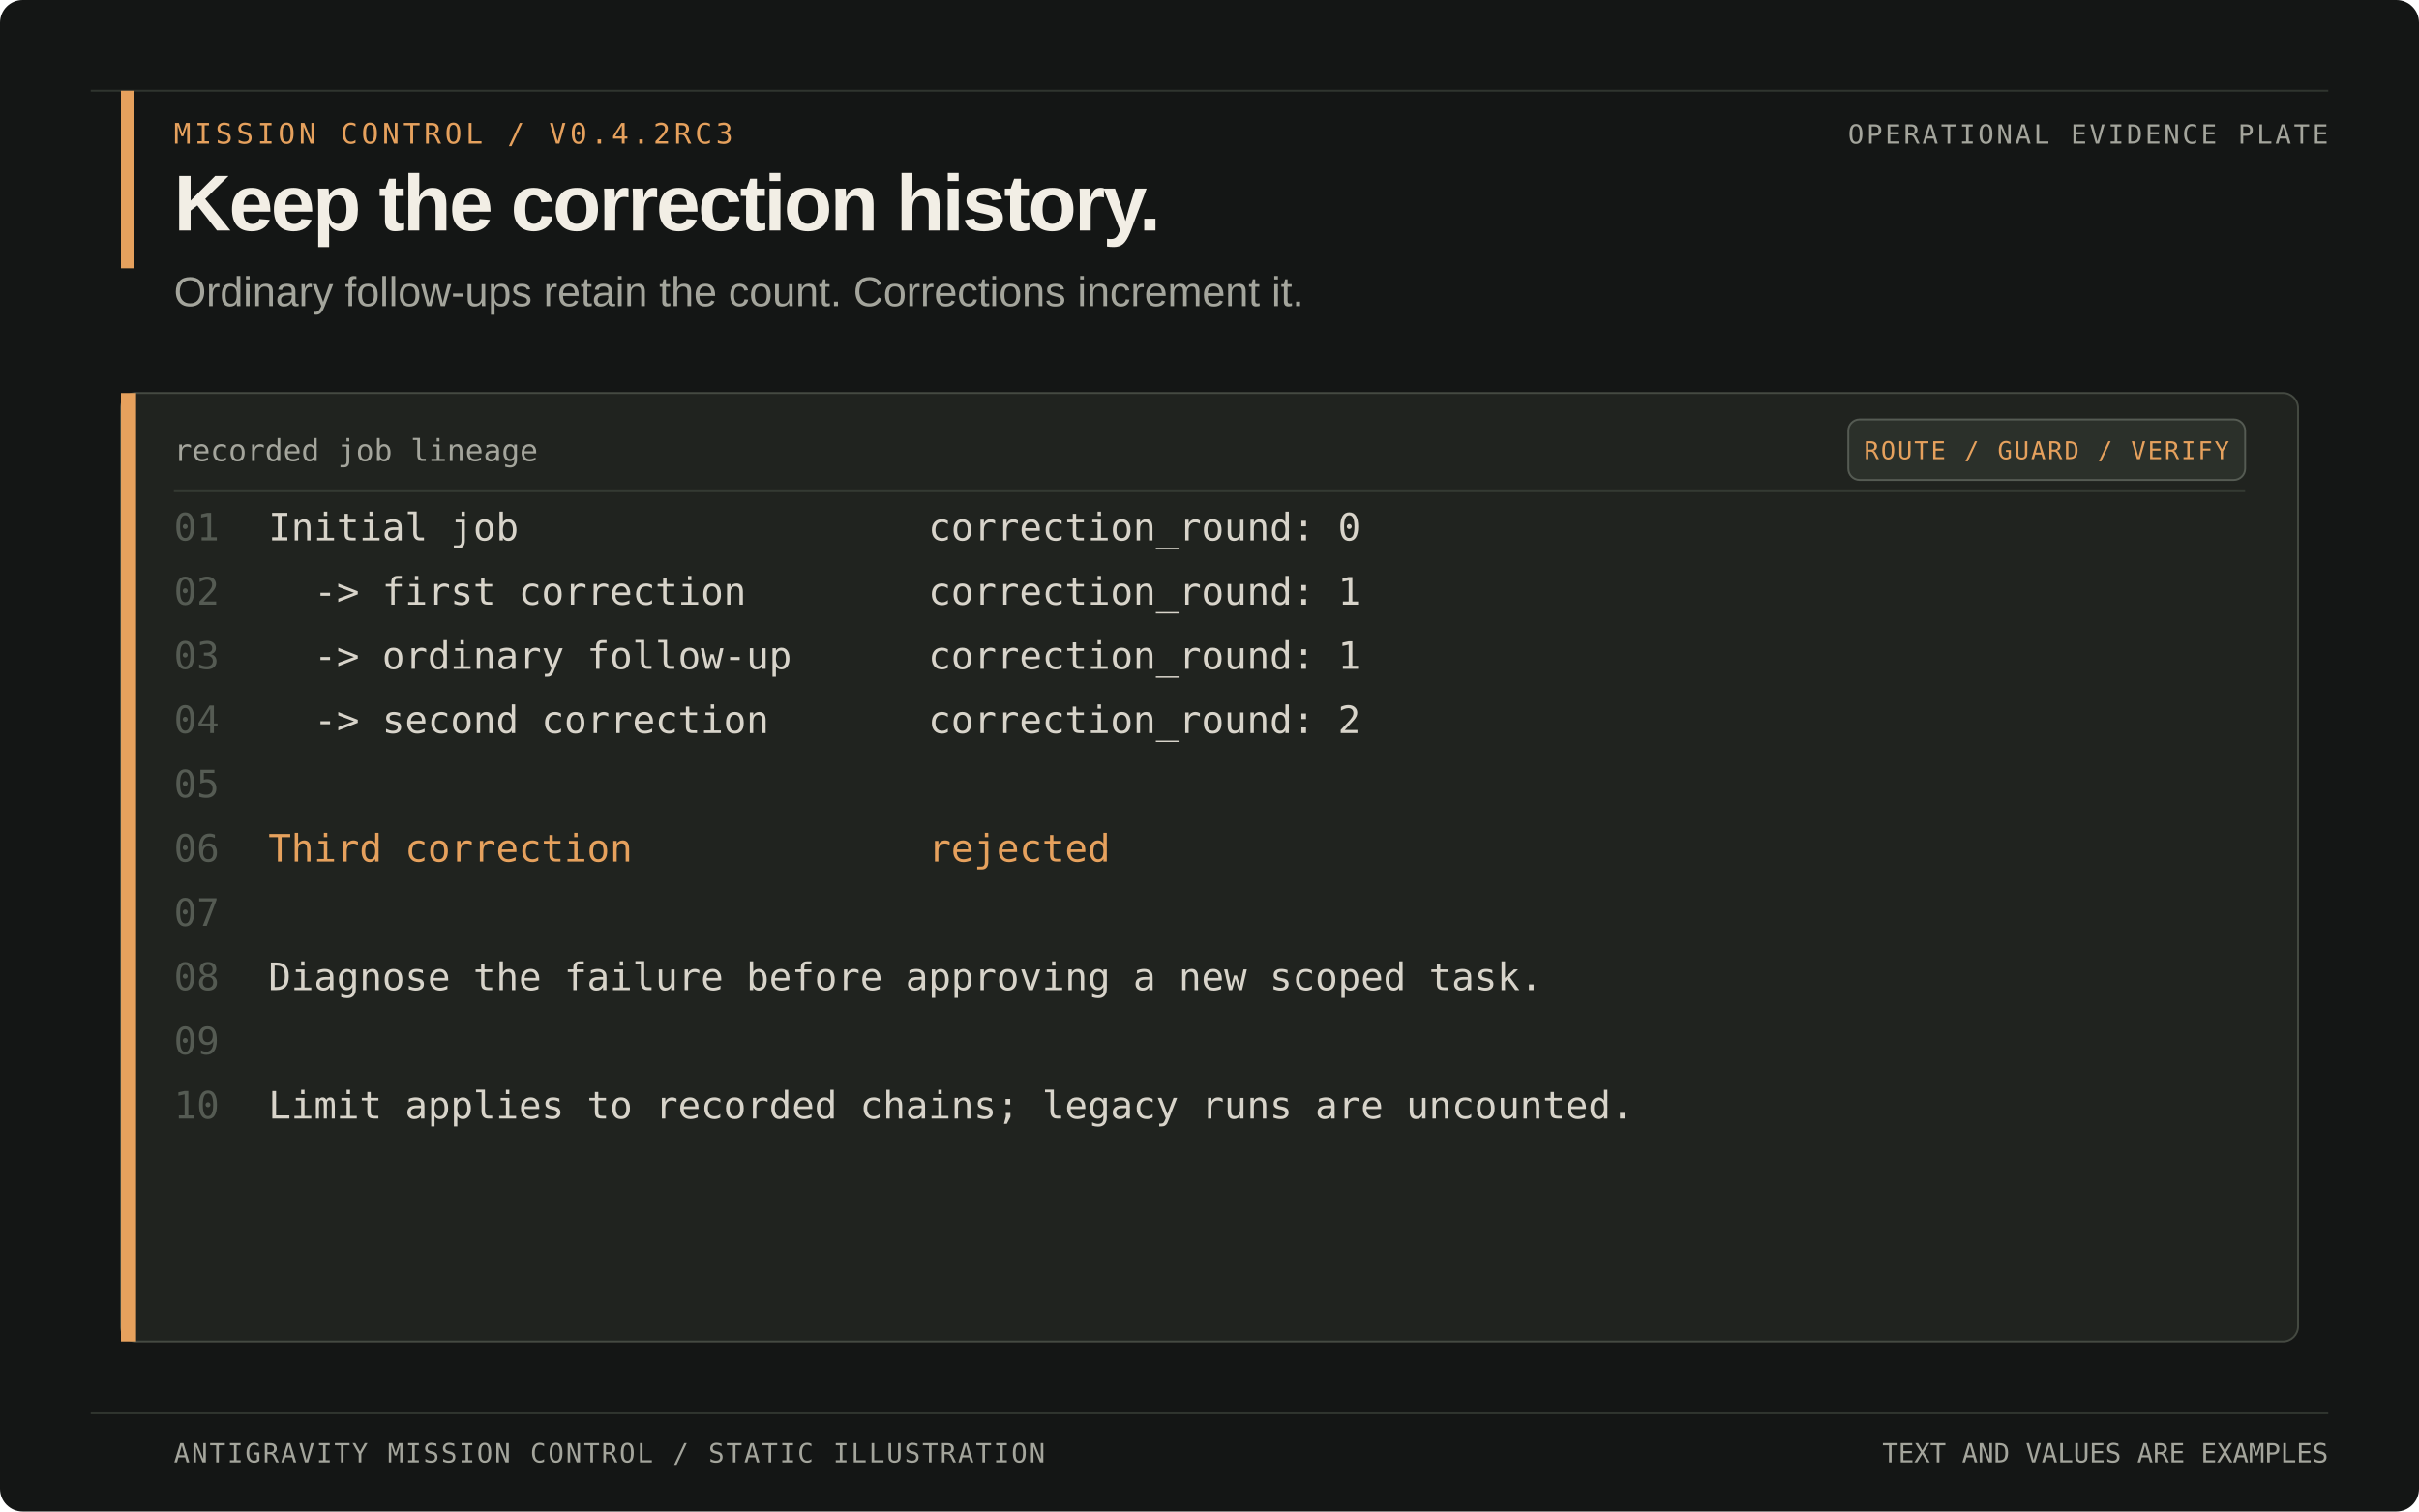
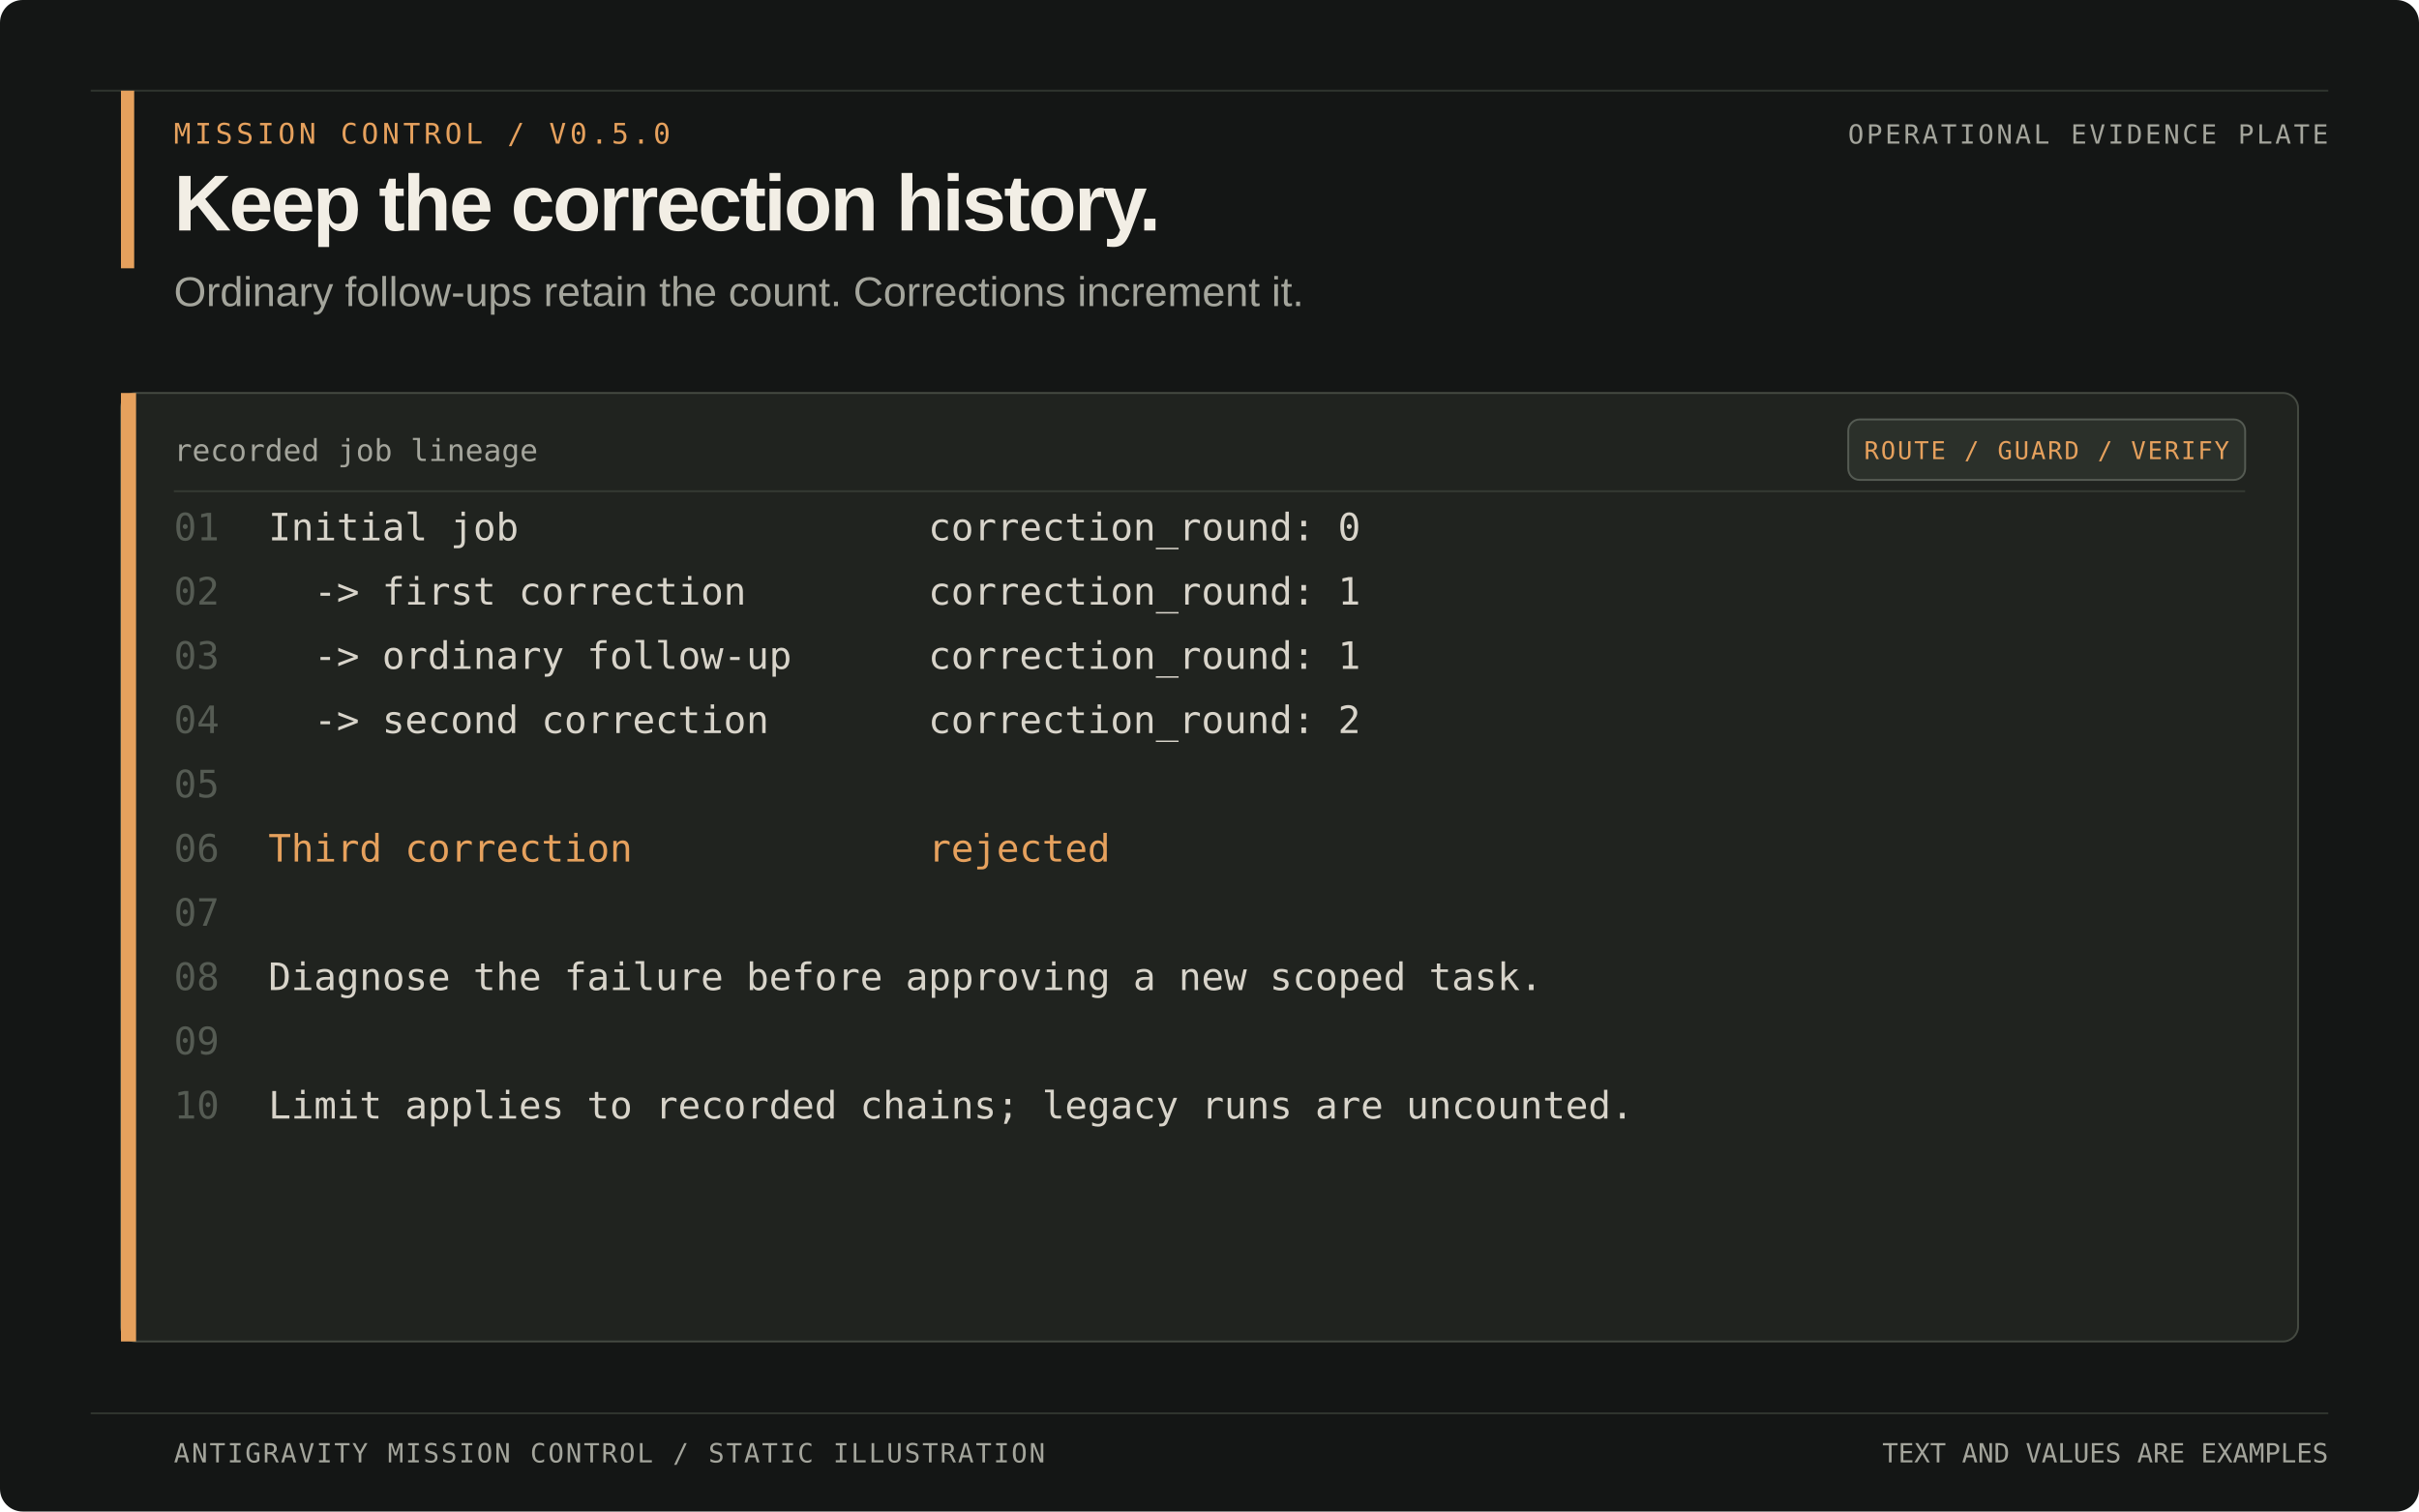
<svg xmlns="http://www.w3.org/2000/svg" width="1280" height="800" viewBox="0 0 1280 800" role="img" aria-labelledby="title desc">
  <rect width="1280" height="800" rx="12" fill="#141615" />
  <path d="M48 48H1232M48 748H1232" stroke="#30352f" />
  <rect x="64" y="48" width="7" height="94" fill="#e6a15d" />
-   <text x="92" y="76" font-family="Menlo, Consolas, monospace" font-size="15" letter-spacing="2" fill="#e6a15d">MISSION CONTROL  /  V0.4.2RC3</text>
+   <text x="92" y="76" font-family="Menlo, Consolas, monospace" font-size="15" letter-spacing="2" fill="#e6a15d">MISSION CONTROL  /  V0.5.0</text>
  <text x="92" y="122" font-family="Arial, Helvetica, sans-serif" font-size="42" font-weight="700" letter-spacing="-1.2" fill="#f2eee5">Keep the correction history.</text>
  <text x="92" y="162" font-family="Arial, Helvetica, sans-serif" font-size="22" fill="#a4a59c">Ordinary follow-ups retain the count. Corrections increment it.</text>
  <text x="1232" y="76" text-anchor="end" font-family="Menlo, Consolas, monospace" font-size="14" letter-spacing="1.4" fill="#a4a59c">OPERATIONAL EVIDENCE PLATE</text>
  <rect x="64" y="208" width="1152" height="502" rx="8" fill="#20231f" stroke="#454a42" />
  <rect x="64" y="208" width="8" height="502" fill="#e6a15d" />
  <text x="92" y="244" font-family="Menlo, Consolas, monospace" font-size="16" fill="#a4a59c">recorded job lineage</text>
  <rect x="978" y="222" width="210" height="32" rx="6" fill="#2b302a" stroke="#555b53" />
  <text x="1083" y="243" text-anchor="middle" font-family="Menlo, Consolas, monospace" font-size="13" letter-spacing="1" fill="#e6a15d">ROUTE / GUARD / VERIFY</text>
  <path d="M92 260H1188" stroke="#343a33" />
  <g xml:space="preserve" font-family="Menlo, Consolas, monospace" font-size="20">
    <text x="92" y="286" fill="#555b53">01</text>
    <text x="142" y="286" fill="#d8d4ca">Initial job                  correction_round: 0</text>
    <text x="92" y="320" fill="#555b53">02</text>
    <text x="142" y="320" fill="#d8d4ca">  -&gt; first correction        correction_round: 1</text>
    <text x="92" y="354" fill="#555b53">03</text>
    <text x="142" y="354" fill="#d8d4ca">  -&gt; ordinary follow-up      correction_round: 1</text>
    <text x="92" y="388" fill="#555b53">04</text>
    <text x="142" y="388" fill="#d8d4ca">  -&gt; second correction       correction_round: 2</text>
    <text x="92" y="422" fill="#555b53">05</text>
    <text x="142" y="422" fill="#d8d4ca" />
    <text x="92" y="456" fill="#555b53">06</text>
    <text x="142" y="456" fill="#e6a15d">Third correction             rejected</text>
    <text x="92" y="490" fill="#555b53">07</text>
    <text x="142" y="490" fill="#d8d4ca" />
    <text x="92" y="524" fill="#555b53">08</text>
    <text x="142" y="524" fill="#d8d4ca">Diagnose the failure before approving a new scoped task.</text>
    <text x="92" y="558" fill="#555b53">09</text>
    <text x="142" y="558" fill="#d8d4ca" />
    <text x="92" y="592" fill="#555b53">10</text>
    <text x="142" y="592" fill="#d8d4ca">Limit applies to recorded chains; legacy runs are uncounted.</text>
  </g>
  <text x="92" y="774" font-family="Menlo, Consolas, monospace" font-size="14" letter-spacing="1" fill="#a4a59c">ANTIGRAVITY MISSION CONTROL  /  STATIC ILLUSTRATION</text>
  <text x="1232" y="774" text-anchor="end" font-family="Menlo, Consolas, monospace" font-size="14" fill="#a4a59c">TEXT AND VALUES ARE EXAMPLES</text>
</svg>
